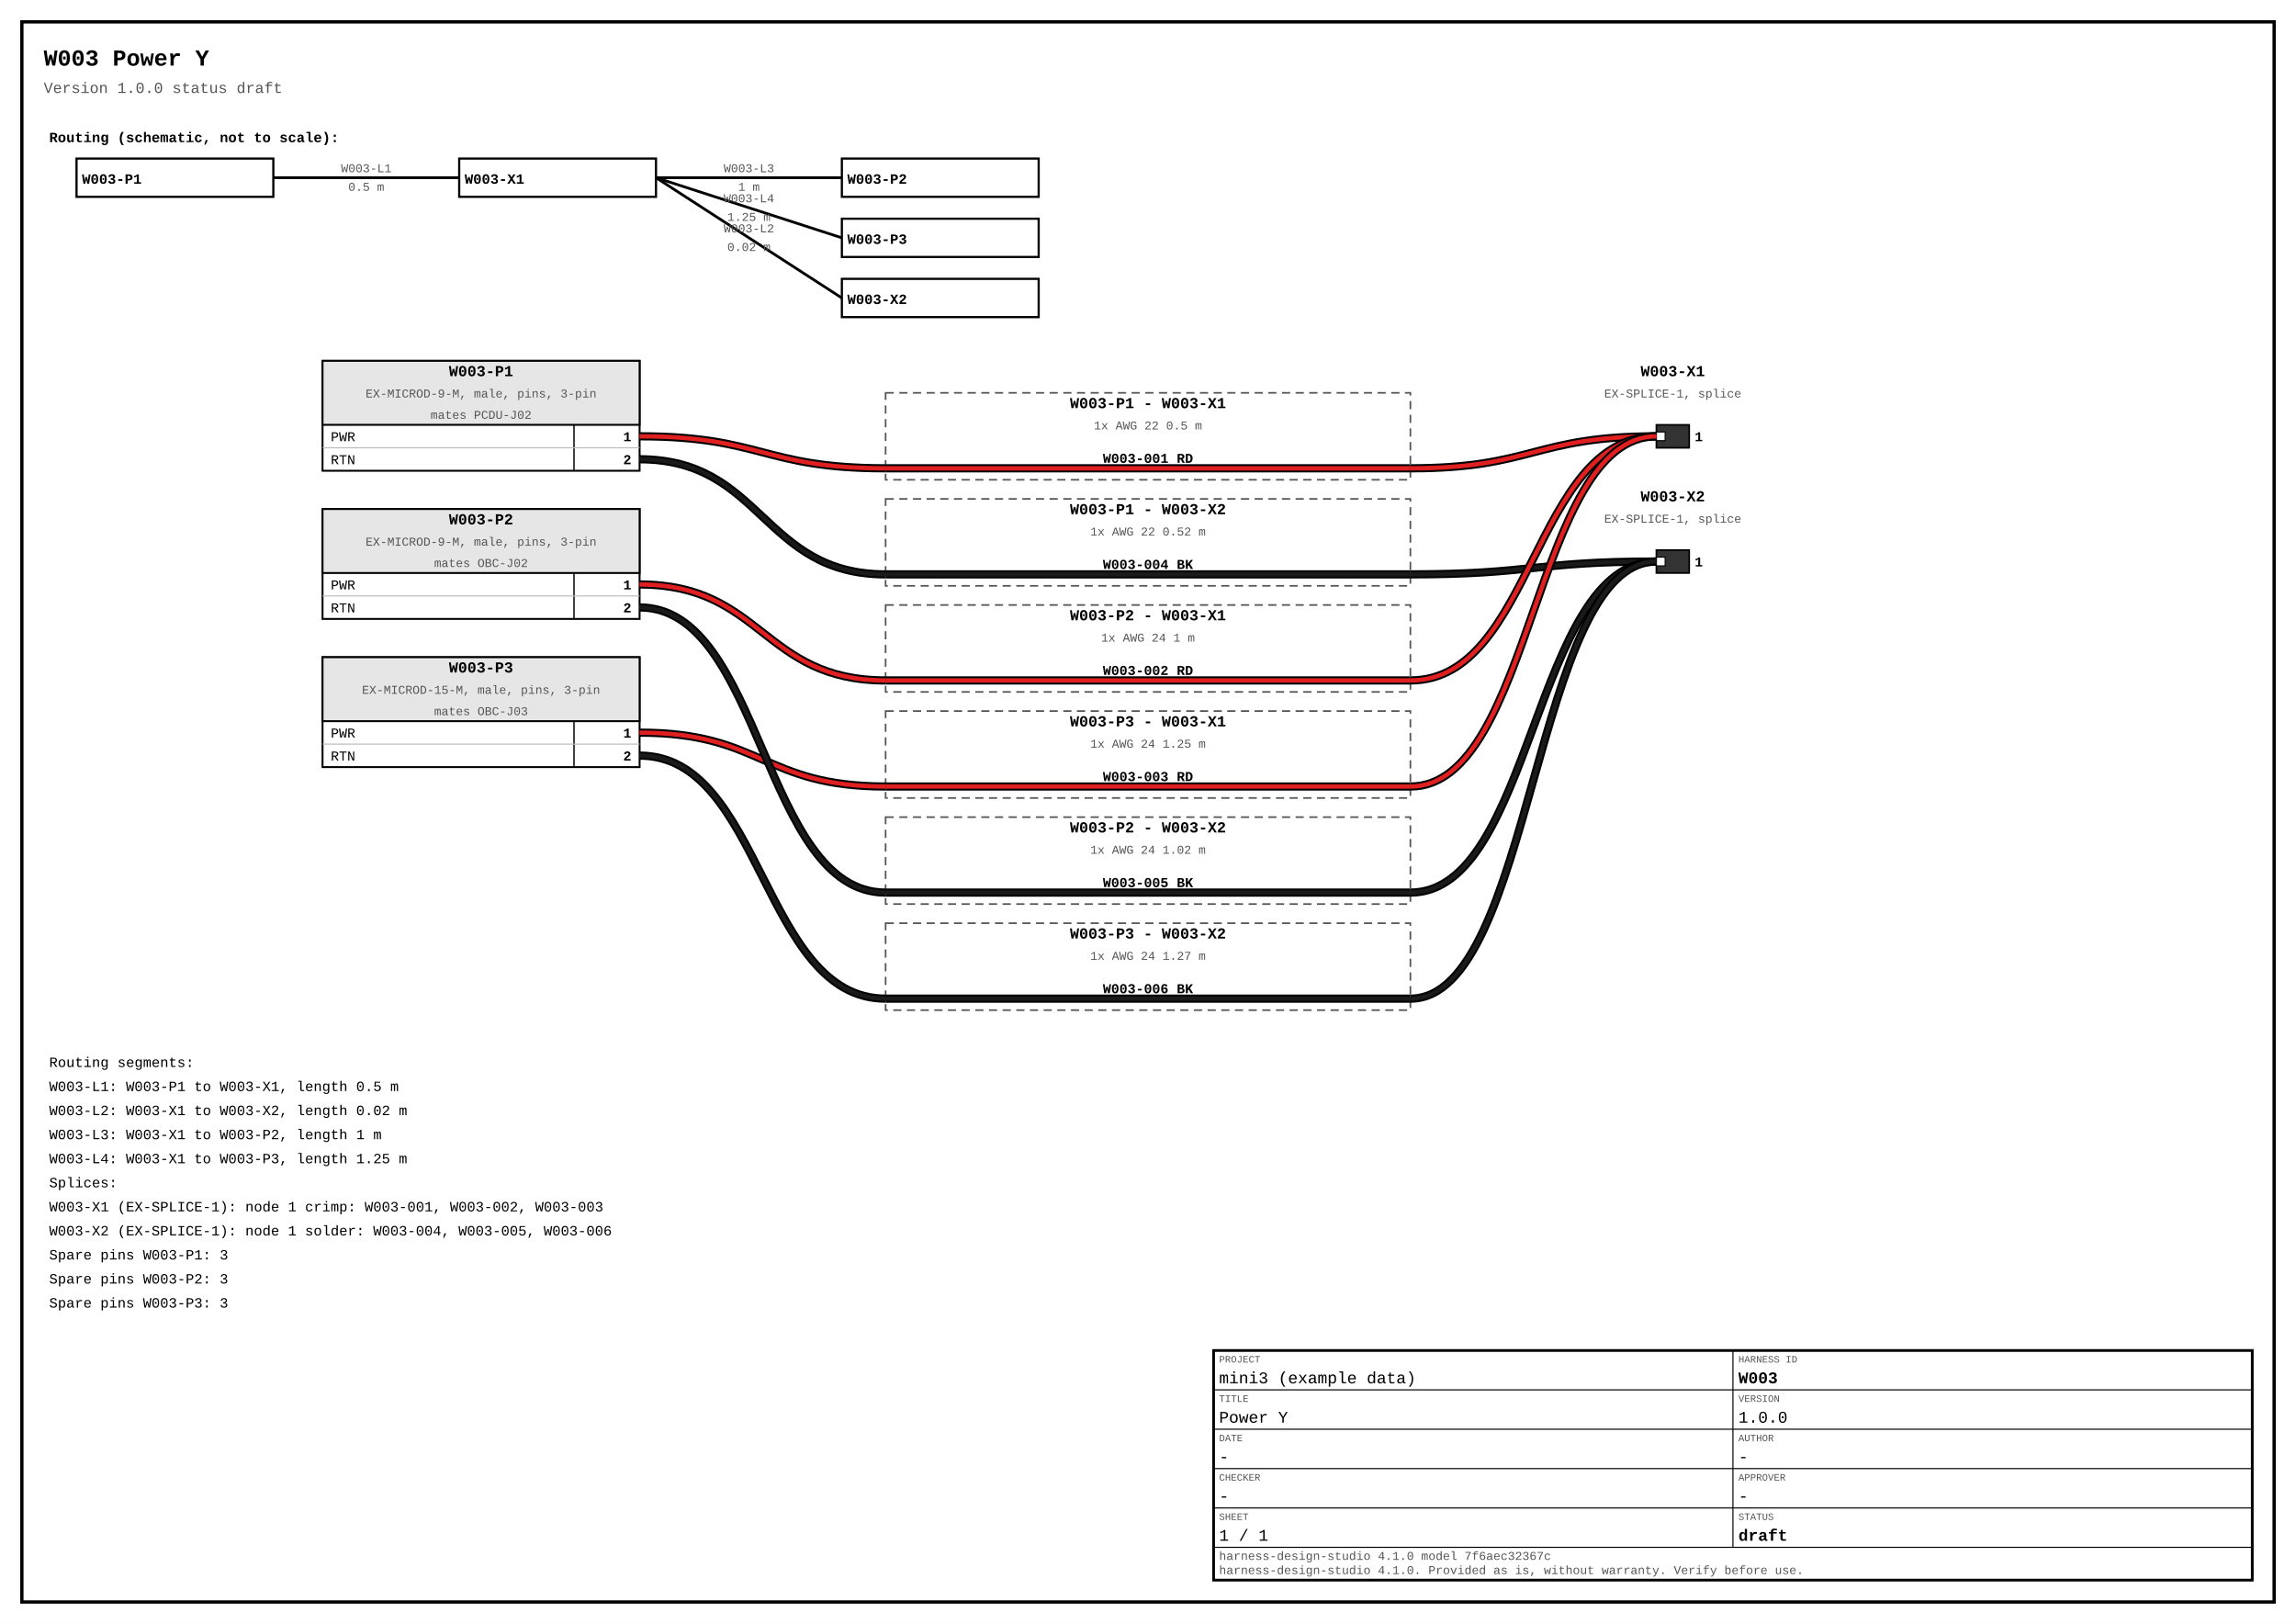
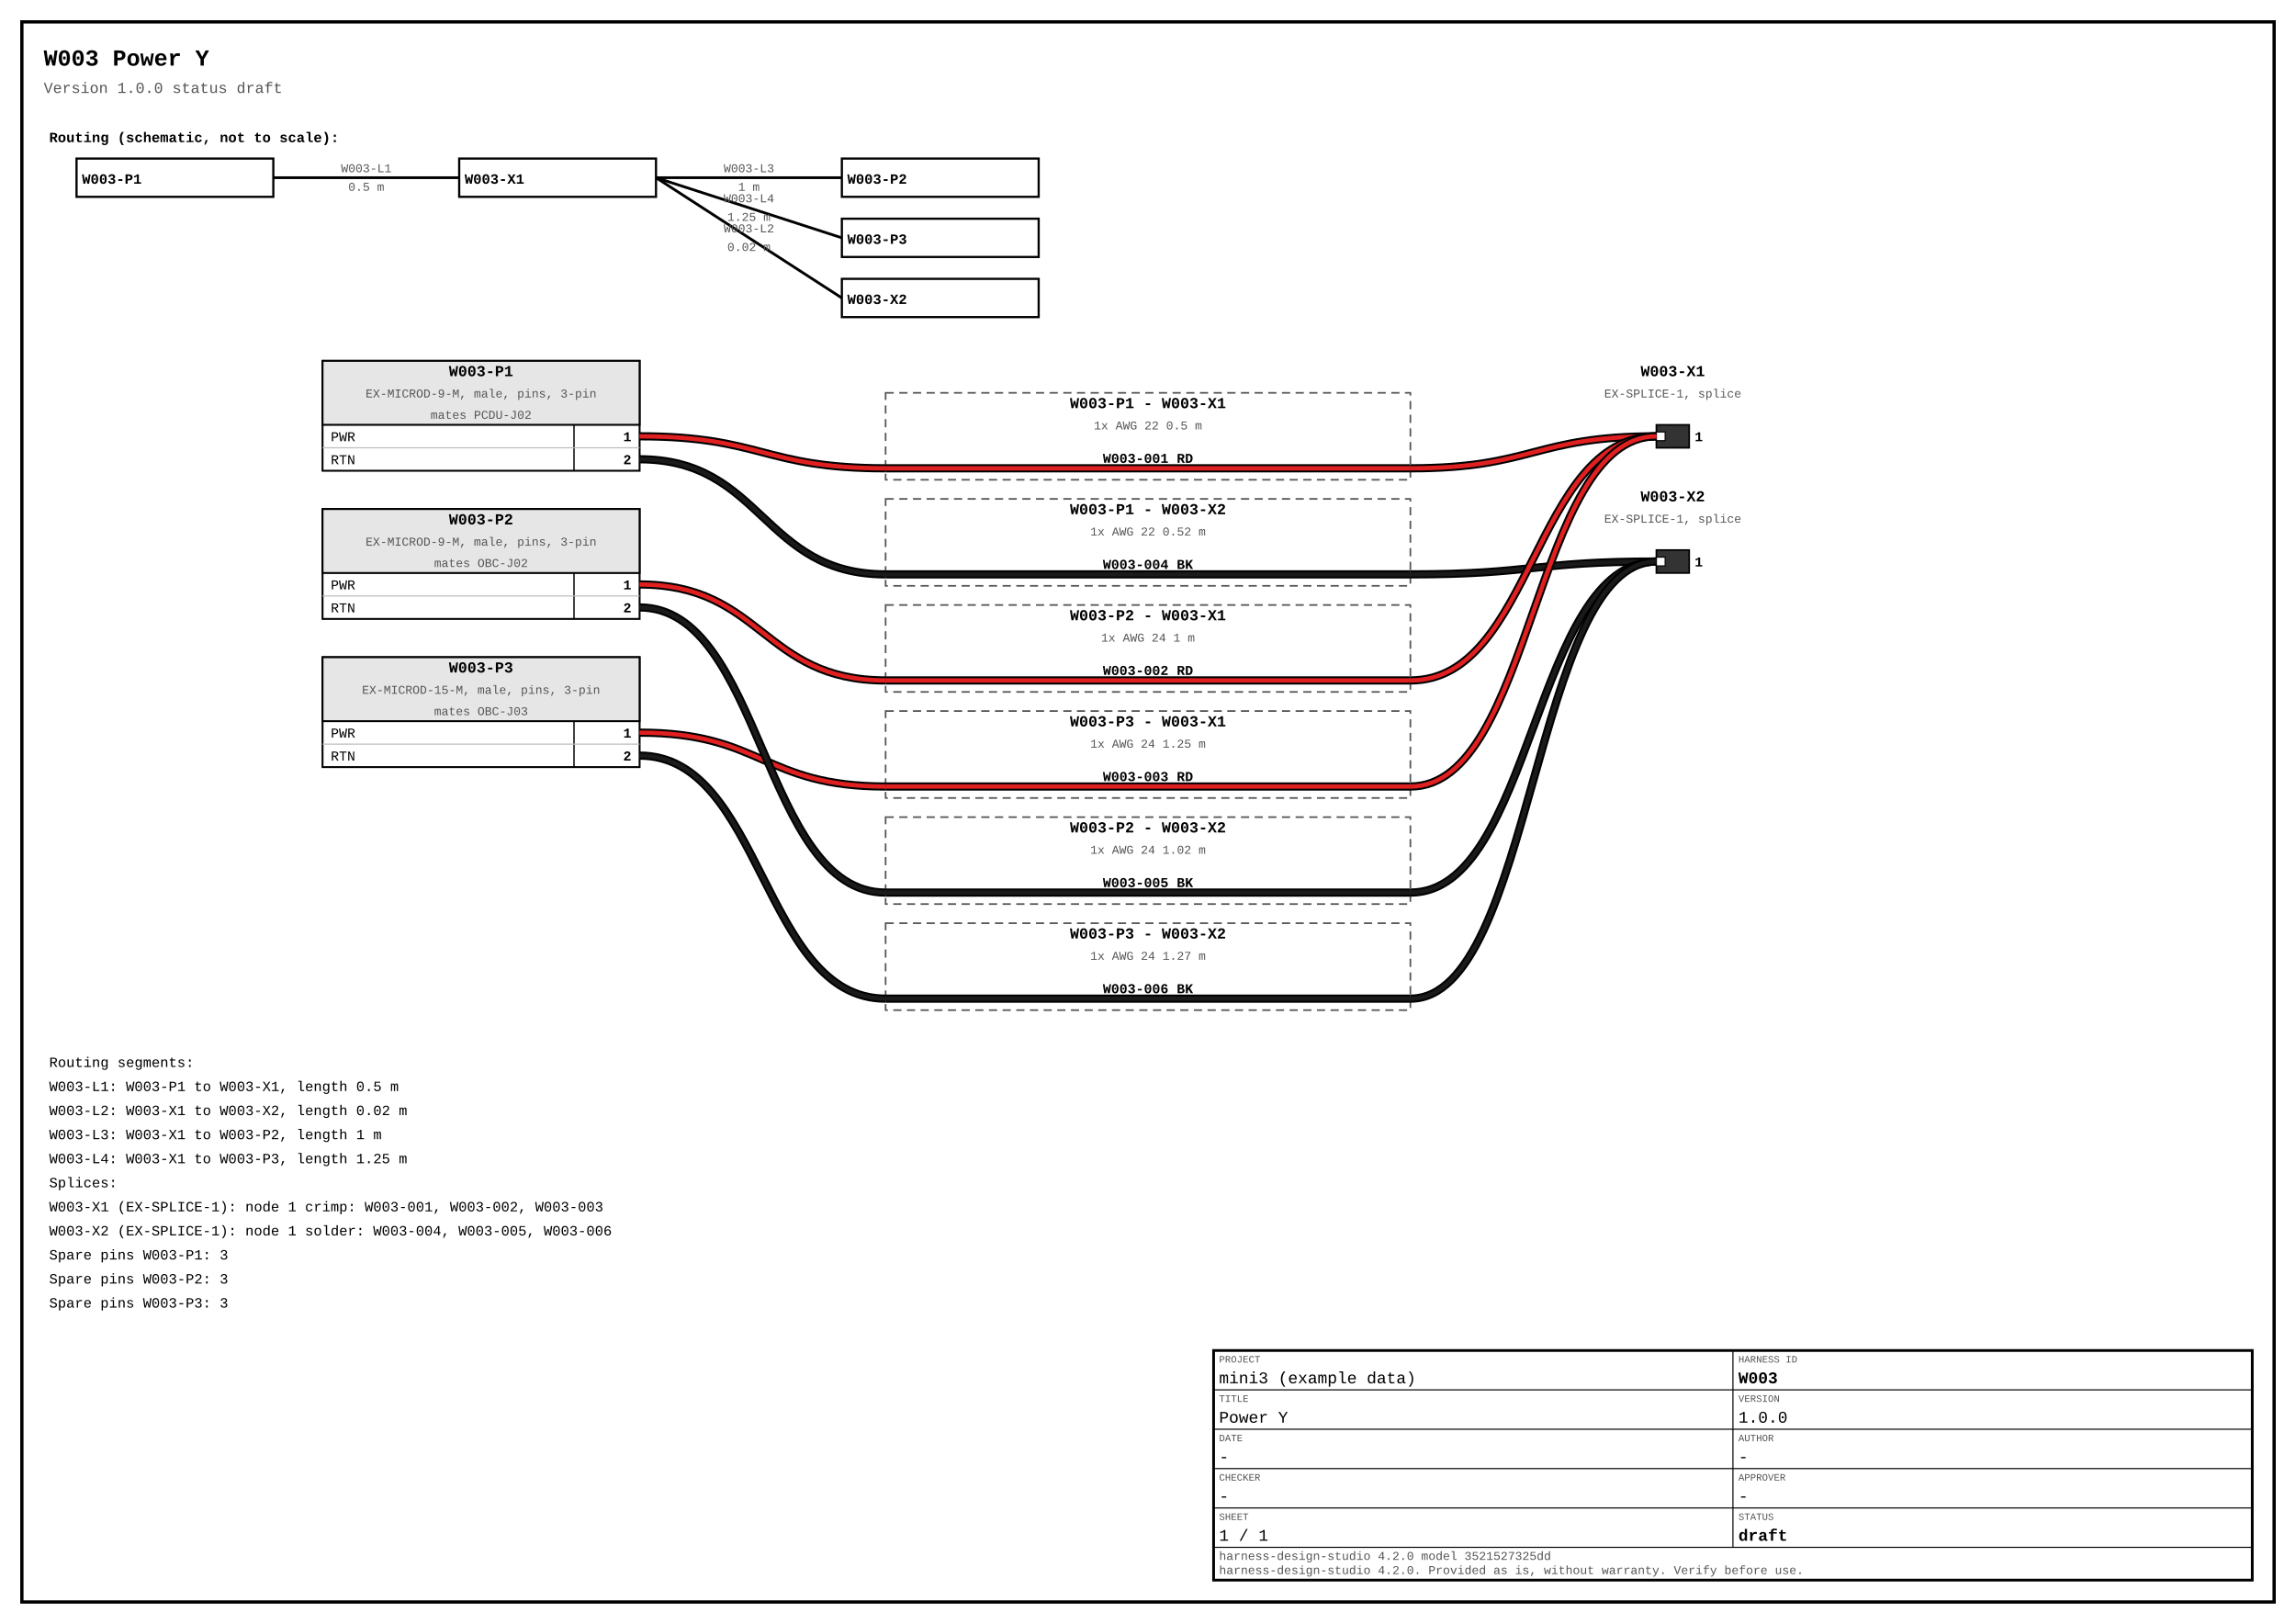
<svg xmlns="http://www.w3.org/2000/svg" width="420mm" height="297mm" viewBox="0 0 420 297" font-family="Courier New, Courier, monospace">
  <rect x="0" y="0" width="420" height="297" fill="#ffffff" />
  <rect x="4" y="4" width="412" height="289" fill="none" stroke="#000000" stroke-width="0.6" />
  <text x="8" y="12" font-size="4.2" font-weight="bold" text-anchor="start" fill="#000000">W003  Power Y</text>
  <text x="8" y="17" font-size="2.8" text-anchor="start" fill="#555555">Version 1.0.0  status draft</text>
  <text x="9" y="26" font-size="2.6" font-weight="bold" text-anchor="start" fill="#000000">Routing (schematic, not to scale):</text>
  <line x1="50" y1="32.5" x2="84" y2="32.5" stroke="#000000" stroke-width="0.5" />
  <text x="67" y="31.5" font-size="2.2" text-anchor="middle" fill="#555555">W003-L1</text>
  <text x="67" y="34.9" font-size="2.2" text-anchor="middle" fill="#555555">0.5 m</text>
  <line x1="120" y1="32.5" x2="154" y2="54.5" stroke="#000000" stroke-width="0.5" />
  <text x="137" y="42.5" font-size="2.2" text-anchor="middle" fill="#555555">W003-L2</text>
  <text x="137" y="45.9" font-size="2.2" text-anchor="middle" fill="#555555">0.02 m</text>
  <line x1="120" y1="32.5" x2="154" y2="32.5" stroke="#000000" stroke-width="0.5" />
  <text x="137" y="31.5" font-size="2.2" text-anchor="middle" fill="#555555">W003-L3</text>
  <text x="137" y="34.9" font-size="2.2" text-anchor="middle" fill="#555555">1 m</text>
  <line x1="120" y1="32.5" x2="154" y2="43.5" stroke="#000000" stroke-width="0.5" />
  <text x="137" y="37" font-size="2.2" text-anchor="middle" fill="#555555">W003-L4</text>
  <text x="137" y="40.4" font-size="2.2" text-anchor="middle" fill="#555555">1.25 m</text>
  <rect x="14" y="29" width="36" height="7" fill="#ffffff" stroke="#000000" stroke-width="0.4" />
  <text x="15" y="33.6" font-size="2.6" font-weight="bold" text-anchor="start" fill="#000000">W003-P1</text>
  <rect x="84" y="29" width="36" height="7" fill="#ffffff" stroke="#000000" stroke-width="0.4" />
  <text x="85" y="33.6" font-size="2.6" font-weight="bold" text-anchor="start" fill="#000000">W003-X1</text>
  <rect x="154" y="29" width="36" height="7" fill="#ffffff" stroke="#000000" stroke-width="0.4" />
  <text x="155" y="33.6" font-size="2.6" font-weight="bold" text-anchor="start" fill="#000000">W003-P2</text>
  <rect x="154" y="40" width="36" height="7" fill="#ffffff" stroke="#000000" stroke-width="0.4" />
  <text x="155" y="44.6" font-size="2.6" font-weight="bold" text-anchor="start" fill="#000000">W003-P3</text>
  <rect x="154" y="51" width="36" height="7" fill="#ffffff" stroke="#000000" stroke-width="0.4" />
  <text x="155" y="55.6" font-size="2.6" font-weight="bold" text-anchor="start" fill="#000000">W003-X2</text>
  <rect x="59" y="66" width="58" height="20.1" fill="#ffffff" stroke="#000000" stroke-width="0.35" />
  <rect x="59" y="66" width="58" height="11.7" fill="#e6e6e6" stroke="#000000" stroke-width="0.35" />
  <text x="88" y="68.8" font-size="2.8" font-weight="bold" text-anchor="middle" fill="#000000">W003-P1</text>
  <text x="88" y="72.7" font-size="2.2" text-anchor="middle" fill="#555555">EX-MICROD-9-M, male, pins, 3-pin</text>
  <text x="88" y="76.6" font-size="2.2" text-anchor="middle" fill="#555555">mates PCDU-J02</text>
  <line x1="105" y1="77.7" x2="105" y2="86.1" stroke="#000000" stroke-width="0.25" />
  <line x1="59" y1="81.9" x2="117" y2="81.9" stroke="#bbbbbb" stroke-width="0.2" />
  <text x="60.5" y="80.7" font-size="2.5" text-anchor="start" fill="#000000" data-ref="sig/W003-P1/1">PWR</text>
  <text x="115.5" y="80.7" font-size="2.5" font-weight="bold" text-anchor="end" fill="#000000" data-ref="pin/W003-P1/1">1</text>
  <text x="60.5" y="84.9" font-size="2.5" text-anchor="start" fill="#000000" data-ref="sig/W003-P1/2">RTN</text>
  <text x="115.5" y="84.9" font-size="2.5" font-weight="bold" text-anchor="end" fill="#000000" data-ref="pin/W003-P1/2">2</text>
  <text x="306" y="68.8" font-size="2.8" font-weight="bold" text-anchor="middle" fill="#000000" data-ref="splice/W003-X1">W003-X1</text>
  <text x="306" y="72.7" font-size="2.2" text-anchor="middle" fill="#555555">EX-SPLICE-1, splice</text>
  <rect x="303" y="77.7" width="6" height="4.2" fill="#333333" stroke="#000000" stroke-width="0.3" />
  <rect x="303" y="79" width="1.6" height="1.6" fill="#ffffff" stroke="#000000" stroke-width="0.2" />
  <text x="310" y="80.7" font-size="2.5" font-weight="bold" text-anchor="start" fill="#000000" data-ref="pin/W003-X1/1">1</text>
  <text x="306" y="91.7" font-size="2.8" font-weight="bold" text-anchor="middle" fill="#000000" data-ref="splice/W003-X2">W003-X2</text>
  <text x="306" y="95.6" font-size="2.2" text-anchor="middle" fill="#555555">EX-SPLICE-1, splice</text>
  <rect x="303" y="100.6" width="6" height="4.2" fill="#333333" stroke="#000000" stroke-width="0.3" />
  <rect x="303" y="101.9" width="1.6" height="1.6" fill="#ffffff" stroke="#000000" stroke-width="0.2" />
  <text x="310" y="103.6" font-size="2.5" font-weight="bold" text-anchor="start" fill="#000000" data-ref="pin/W003-X2/1">1</text>
  <rect x="59" y="93.1" width="58" height="20.1" fill="#ffffff" stroke="#000000" stroke-width="0.35" />
  <rect x="59" y="93.1" width="58" height="11.7" fill="#e6e6e6" stroke="#000000" stroke-width="0.35" />
  <text x="88" y="95.9" font-size="2.8" font-weight="bold" text-anchor="middle" fill="#000000">W003-P2</text>
  <text x="88" y="99.8" font-size="2.2" text-anchor="middle" fill="#555555">EX-MICROD-9-M, male, pins, 3-pin</text>
  <text x="88" y="103.7" font-size="2.2" text-anchor="middle" fill="#555555">mates OBC-J02</text>
  <line x1="105" y1="104.8" x2="105" y2="113.2" stroke="#000000" stroke-width="0.25" />
  <line x1="59" y1="109" x2="117" y2="109" stroke="#bbbbbb" stroke-width="0.2" />
  <text x="60.5" y="107.8" font-size="2.5" text-anchor="start" fill="#000000" data-ref="sig/W003-P2/1">PWR</text>
  <text x="115.5" y="107.8" font-size="2.5" font-weight="bold" text-anchor="end" fill="#000000" data-ref="pin/W003-P2/1">1</text>
  <text x="60.5" y="112" font-size="2.5" text-anchor="start" fill="#000000" data-ref="sig/W003-P2/2">RTN</text>
  <text x="115.5" y="112" font-size="2.5" font-weight="bold" text-anchor="end" fill="#000000" data-ref="pin/W003-P2/2">2</text>
  <rect x="59" y="120.2" width="58" height="20.1" fill="#ffffff" stroke="#000000" stroke-width="0.35" />
  <rect x="59" y="120.2" width="58" height="11.7" fill="#e6e6e6" stroke="#000000" stroke-width="0.35" />
  <text x="88" y="123" font-size="2.8" font-weight="bold" text-anchor="middle" fill="#000000">W003-P3</text>
  <text x="88" y="126.9" font-size="2.2" text-anchor="middle" fill="#555555">EX-MICROD-15-M, male, pins, 3-pin</text>
  <text x="88" y="130.8" font-size="2.2" text-anchor="middle" fill="#555555">mates OBC-J03</text>
  <line x1="105" y1="131.9" x2="105" y2="140.3" stroke="#000000" stroke-width="0.25" />
  <line x1="59" y1="136.1" x2="117" y2="136.1" stroke="#bbbbbb" stroke-width="0.2" />
  <text x="60.5" y="134.9" font-size="2.5" text-anchor="start" fill="#000000" data-ref="sig/W003-P3/1">PWR</text>
  <text x="115.5" y="134.9" font-size="2.5" font-weight="bold" text-anchor="end" fill="#000000" data-ref="pin/W003-P3/1">1</text>
  <text x="60.5" y="139.1" font-size="2.5" text-anchor="start" fill="#000000" data-ref="sig/W003-P3/2">RTN</text>
  <text x="115.5" y="139.1" font-size="2.5" font-weight="bold" text-anchor="end" fill="#000000" data-ref="pin/W003-P3/2">2</text>
  <rect x="162" y="71.85" width="96" height="15.9" fill="none" stroke="#555555" stroke-width="0.3" stroke-dasharray="1.5 1" />
  <text x="210" y="74.65" font-size="2.8" font-weight="bold" text-anchor="middle" fill="#000000">W003-P1 - W003-X1</text>
  <text x="210" y="78.55" font-size="2.2" text-anchor="middle" fill="#555555">1x  AWG 22  0.5 m</text>
  <path d="M 117 79.8 C 139.5 79.8 139.5 85.65 162 85.65" fill="none" stroke="#000000" stroke-width="1.5" />
  <line x1="162" y1="85.65" x2="258" y2="85.65" stroke="#000000" stroke-width="1.5" />
  <path d="M 258 85.65 C 280.5 85.65 280.5 79.8 303 79.8" fill="none" stroke="#000000" stroke-width="1.5" />
  <path d="M 117 79.8 C 139.5 79.8 139.5 85.65 162 85.65" fill="none" stroke="#e02020" stroke-width="0.8" />
  <line x1="162" y1="85.65" x2="258" y2="85.65" stroke="#e02020" stroke-width="0.8" />
  <path d="M 258 85.65 C 280.5 85.65 280.5 79.8 303 79.8" fill="none" stroke="#e02020" stroke-width="0.8" />
  <text x="210" y="84.65" font-size="2.5" font-weight="bold" text-anchor="middle" fill="#000000">W003-001  RD</text>
  <rect x="162" y="91.25" width="96" height="15.9" fill="none" stroke="#555555" stroke-width="0.3" stroke-dasharray="1.5 1" />
  <text x="210" y="94.05" font-size="2.8" font-weight="bold" text-anchor="middle" fill="#000000">W003-P1 - W003-X2</text>
  <text x="210" y="97.95" font-size="2.2" text-anchor="middle" fill="#555555">1x  AWG 22  0.52 m</text>
  <path d="M 117 84 C 139.5 84 139.5 105.05 162 105.05" fill="none" stroke="#000000" stroke-width="1.5" />
  <line x1="162" y1="105.05" x2="258" y2="105.05" stroke="#000000" stroke-width="1.5" />
  <path d="M 258 105.05 C 280.5 105.05 280.5 102.7 303 102.7" fill="none" stroke="#000000" stroke-width="1.5" />
  <path d="M 117 84 C 139.5 84 139.5 105.05 162 105.05" fill="none" stroke="#1a1a1a" stroke-width="0.8" />
  <line x1="162" y1="105.05" x2="258" y2="105.05" stroke="#1a1a1a" stroke-width="0.8" />
  <path d="M 258 105.05 C 280.5 105.05 280.5 102.7 303 102.7" fill="none" stroke="#1a1a1a" stroke-width="0.8" />
  <text x="210" y="104.05" font-size="2.5" font-weight="bold" text-anchor="middle" fill="#000000">W003-004  BK</text>
  <rect x="162" y="110.65" width="96" height="15.9" fill="none" stroke="#555555" stroke-width="0.3" stroke-dasharray="1.5 1" />
  <text x="210" y="113.45" font-size="2.8" font-weight="bold" text-anchor="middle" fill="#000000">W003-P2 - W003-X1</text>
  <text x="210" y="117.35" font-size="2.2" text-anchor="middle" fill="#555555">1x  AWG 24  1 m</text>
  <path d="M 117 106.9 C 139.5 106.9 139.5 124.45 162 124.45" fill="none" stroke="#000000" stroke-width="1.5" />
  <line x1="162" y1="124.45" x2="258" y2="124.45" stroke="#000000" stroke-width="1.5" />
  <path d="M 258 124.45 C 280.5 124.45 280.5 79.8 303 79.8" fill="none" stroke="#000000" stroke-width="1.5" />
  <path d="M 117 106.9 C 139.5 106.9 139.5 124.45 162 124.45" fill="none" stroke="#e02020" stroke-width="0.8" />
  <line x1="162" y1="124.45" x2="258" y2="124.45" stroke="#e02020" stroke-width="0.8" />
  <path d="M 258 124.45 C 280.5 124.45 280.5 79.8 303 79.8" fill="none" stroke="#e02020" stroke-width="0.8" />
  <text x="210" y="123.45" font-size="2.5" font-weight="bold" text-anchor="middle" fill="#000000">W003-002  RD</text>
  <rect x="162" y="130.05" width="96" height="15.9" fill="none" stroke="#555555" stroke-width="0.3" stroke-dasharray="1.5 1" />
  <text x="210" y="132.85" font-size="2.8" font-weight="bold" text-anchor="middle" fill="#000000">W003-P3 - W003-X1</text>
  <text x="210" y="136.75" font-size="2.2" text-anchor="middle" fill="#555555">1x  AWG 24  1.25 m</text>
  <path d="M 117 134 C 139.5 134 139.5 143.85 162 143.85" fill="none" stroke="#000000" stroke-width="1.5" />
  <line x1="162" y1="143.85" x2="258" y2="143.85" stroke="#000000" stroke-width="1.5" />
  <path d="M 258 143.85 C 280.5 143.85 280.5 79.8 303 79.8" fill="none" stroke="#000000" stroke-width="1.5" />
  <path d="M 117 134 C 139.5 134 139.5 143.85 162 143.85" fill="none" stroke="#e02020" stroke-width="0.8" />
  <line x1="162" y1="143.85" x2="258" y2="143.85" stroke="#e02020" stroke-width="0.8" />
  <path d="M 258 143.85 C 280.5 143.85 280.5 79.8 303 79.8" fill="none" stroke="#e02020" stroke-width="0.8" />
  <text x="210" y="142.85" font-size="2.5" font-weight="bold" text-anchor="middle" fill="#000000">W003-003  RD</text>
  <rect x="162" y="149.45" width="96" height="15.9" fill="none" stroke="#555555" stroke-width="0.3" stroke-dasharray="1.5 1" />
  <text x="210" y="152.25" font-size="2.8" font-weight="bold" text-anchor="middle" fill="#000000">W003-P2 - W003-X2</text>
  <text x="210" y="156.15" font-size="2.2" text-anchor="middle" fill="#555555">1x  AWG 24  1.02 m</text>
  <path d="M 117 111.1 C 139.5 111.1 139.5 163.25 162 163.25" fill="none" stroke="#000000" stroke-width="1.5" />
  <line x1="162" y1="163.25" x2="258" y2="163.25" stroke="#000000" stroke-width="1.5" />
  <path d="M 258 163.25 C 280.5 163.25 280.5 102.7 303 102.7" fill="none" stroke="#000000" stroke-width="1.5" />
  <path d="M 117 111.1 C 139.5 111.1 139.5 163.25 162 163.25" fill="none" stroke="#1a1a1a" stroke-width="0.8" />
  <line x1="162" y1="163.25" x2="258" y2="163.25" stroke="#1a1a1a" stroke-width="0.8" />
  <path d="M 258 163.25 C 280.5 163.25 280.5 102.7 303 102.7" fill="none" stroke="#1a1a1a" stroke-width="0.8" />
  <text x="210" y="162.25" font-size="2.5" font-weight="bold" text-anchor="middle" fill="#000000">W003-005  BK</text>
  <rect x="162" y="168.85" width="96" height="15.9" fill="none" stroke="#555555" stroke-width="0.3" stroke-dasharray="1.5 1" />
  <text x="210" y="171.65" font-size="2.8" font-weight="bold" text-anchor="middle" fill="#000000">W003-P3 - W003-X2</text>
  <text x="210" y="175.55" font-size="2.2" text-anchor="middle" fill="#555555">1x  AWG 24  1.27 m</text>
  <path d="M 117 138.2 C 139.5 138.2 139.5 182.65 162 182.65" fill="none" stroke="#000000" stroke-width="1.5" />
  <line x1="162" y1="182.65" x2="258" y2="182.65" stroke="#000000" stroke-width="1.5" />
  <path d="M 258 182.65 C 280.5 182.65 280.5 102.7 303 102.7" fill="none" stroke="#000000" stroke-width="1.5" />
  <path d="M 117 138.2 C 139.5 138.2 139.5 182.65 162 182.65" fill="none" stroke="#1a1a1a" stroke-width="0.8" />
  <line x1="162" y1="182.65" x2="258" y2="182.65" stroke="#1a1a1a" stroke-width="0.8" />
  <path d="M 258 182.65 C 280.5 182.65 280.5 102.7 303 102.7" fill="none" stroke="#1a1a1a" stroke-width="0.8" />
  <text x="210" y="181.65" font-size="2.5" font-weight="bold" text-anchor="middle" fill="#000000">W003-006  BK</text>
  <text x="9" y="195.15" font-size="2.6" text-anchor="start" fill="#000000">Routing segments:</text>
  <text x="9" y="199.55" font-size="2.6" text-anchor="start" fill="#000000">  W003-L1: W003-P1 to W003-X1, length 0.5 m</text>
  <text x="9" y="203.95" font-size="2.6" text-anchor="start" fill="#000000">  W003-L2: W003-X1 to W003-X2, length 0.02 m</text>
  <text x="9" y="208.35" font-size="2.6" text-anchor="start" fill="#000000">  W003-L3: W003-X1 to W003-P2, length 1 m</text>
  <text x="9" y="212.75" font-size="2.6" text-anchor="start" fill="#000000">  W003-L4: W003-X1 to W003-P3, length 1.25 m</text>
  <text x="9" y="217.15" font-size="2.6" text-anchor="start" fill="#000000">Splices:</text>
  <text x="9" y="221.55" font-size="2.6" text-anchor="start" fill="#000000">  W003-X1 (EX-SPLICE-1): node 1 crimp: W003-001, W003-002, W003-003</text>
  <text x="9" y="225.95" font-size="2.6" text-anchor="start" fill="#000000">  W003-X2 (EX-SPLICE-1): node 1 solder: W003-004, W003-005, W003-006</text>
  <text x="9" y="230.35" font-size="2.6" text-anchor="start" fill="#000000">Spare pins W003-P1: 3</text>
  <text x="9" y="234.75" font-size="2.6" text-anchor="start" fill="#000000">Spare pins W003-P2: 3</text>
  <text x="9" y="239.15" font-size="2.6" text-anchor="start" fill="#000000">Spare pins W003-P3: 3</text>
  <rect x="222" y="247" width="190" height="42" fill="none" stroke="#000000" stroke-width="0.5" />
  <line x1="222" y1="247" x2="317" y2="247" stroke="#000000" stroke-width="0.2" />
  <text x="223" y="249.2" font-size="1.8" text-anchor="start" fill="#555555">PROJECT</text>
  <text x="223" y="253" font-size="3" text-anchor="start" fill="#000000">mini3 (example data)</text>
  <line x1="317" y1="247" x2="412" y2="247" stroke="#000000" stroke-width="0.2" />
  <text x="318" y="249.2" font-size="1.8" text-anchor="start" fill="#555555">HARNESS ID</text>
  <text x="318" y="253" font-size="3" font-weight="bold" text-anchor="start" fill="#000000">W003</text>
  <line x1="222" y1="254.2" x2="317" y2="254.2" stroke="#000000" stroke-width="0.2" />
  <text x="223" y="256.4" font-size="1.8" text-anchor="start" fill="#555555">TITLE</text>
  <text x="223" y="260.2" font-size="3" text-anchor="start" fill="#000000">Power Y</text>
  <line x1="317" y1="254.2" x2="412" y2="254.2" stroke="#000000" stroke-width="0.2" />
  <text x="318" y="256.4" font-size="1.8" text-anchor="start" fill="#555555">VERSION</text>
  <text x="318" y="260.2" font-size="3" text-anchor="start" fill="#000000">1.0.0</text>
  <line x1="222" y1="261.4" x2="317" y2="261.4" stroke="#000000" stroke-width="0.2" />
  <text x="223" y="263.6" font-size="1.8" text-anchor="start" fill="#555555">DATE</text>
  <text x="223" y="267.4" font-size="3" text-anchor="start" fill="#000000">-</text>
  <line x1="317" y1="261.4" x2="412" y2="261.4" stroke="#000000" stroke-width="0.2" />
  <text x="318" y="263.6" font-size="1.8" text-anchor="start" fill="#555555">AUTHOR</text>
  <text x="318" y="267.4" font-size="3" text-anchor="start" fill="#000000">-</text>
  <line x1="222" y1="268.6" x2="317" y2="268.6" stroke="#000000" stroke-width="0.2" />
  <text x="223" y="270.8" font-size="1.8" text-anchor="start" fill="#555555">CHECKER</text>
  <text x="223" y="274.6" font-size="3" text-anchor="start" fill="#000000">-</text>
  <line x1="317" y1="268.6" x2="412" y2="268.6" stroke="#000000" stroke-width="0.2" />
  <text x="318" y="270.8" font-size="1.8" text-anchor="start" fill="#555555">APPROVER</text>
  <text x="318" y="274.6" font-size="3" text-anchor="start" fill="#000000">-</text>
  <line x1="222" y1="275.8" x2="317" y2="275.8" stroke="#000000" stroke-width="0.2" />
  <text x="223" y="278" font-size="1.8" text-anchor="start" fill="#555555">SHEET</text>
  <text x="223" y="281.8" font-size="3" text-anchor="start" fill="#000000">1 / 1</text>
  <line x1="317" y1="275.8" x2="412" y2="275.8" stroke="#000000" stroke-width="0.2" />
  <text x="318" y="278" font-size="1.8" text-anchor="start" fill="#555555">STATUS</text>
  <text x="318" y="281.8" font-size="3" font-weight="bold" text-anchor="start" fill="#000000">draft</text>
  <line x1="317" y1="247" x2="317" y2="283" stroke="#000000" stroke-width="0.2" />
  <line x1="222" y1="283" x2="412" y2="283" stroke="#000000" stroke-width="0.2" />
-   <text x="223" y="285.3" font-size="2.2" text-anchor="start" fill="#555555">harness-design-studio 4.1.0 model 7f6aec32367c</text>
-   <text x="223" y="287.9" font-size="2.2" text-anchor="start" fill="#555555">harness-design-studio 4.1.0. Provided as is, without warranty. Verify before use.</text>
+   <text x="223" y="285.3" font-size="2.2" text-anchor="start" fill="#555555">harness-design-studio 4.2.0 model 3521527325dd</text>
+   <text x="223" y="287.9" font-size="2.2" text-anchor="start" fill="#555555">harness-design-studio 4.2.0. Provided as is, without warranty. Verify before use.</text>
</svg>
